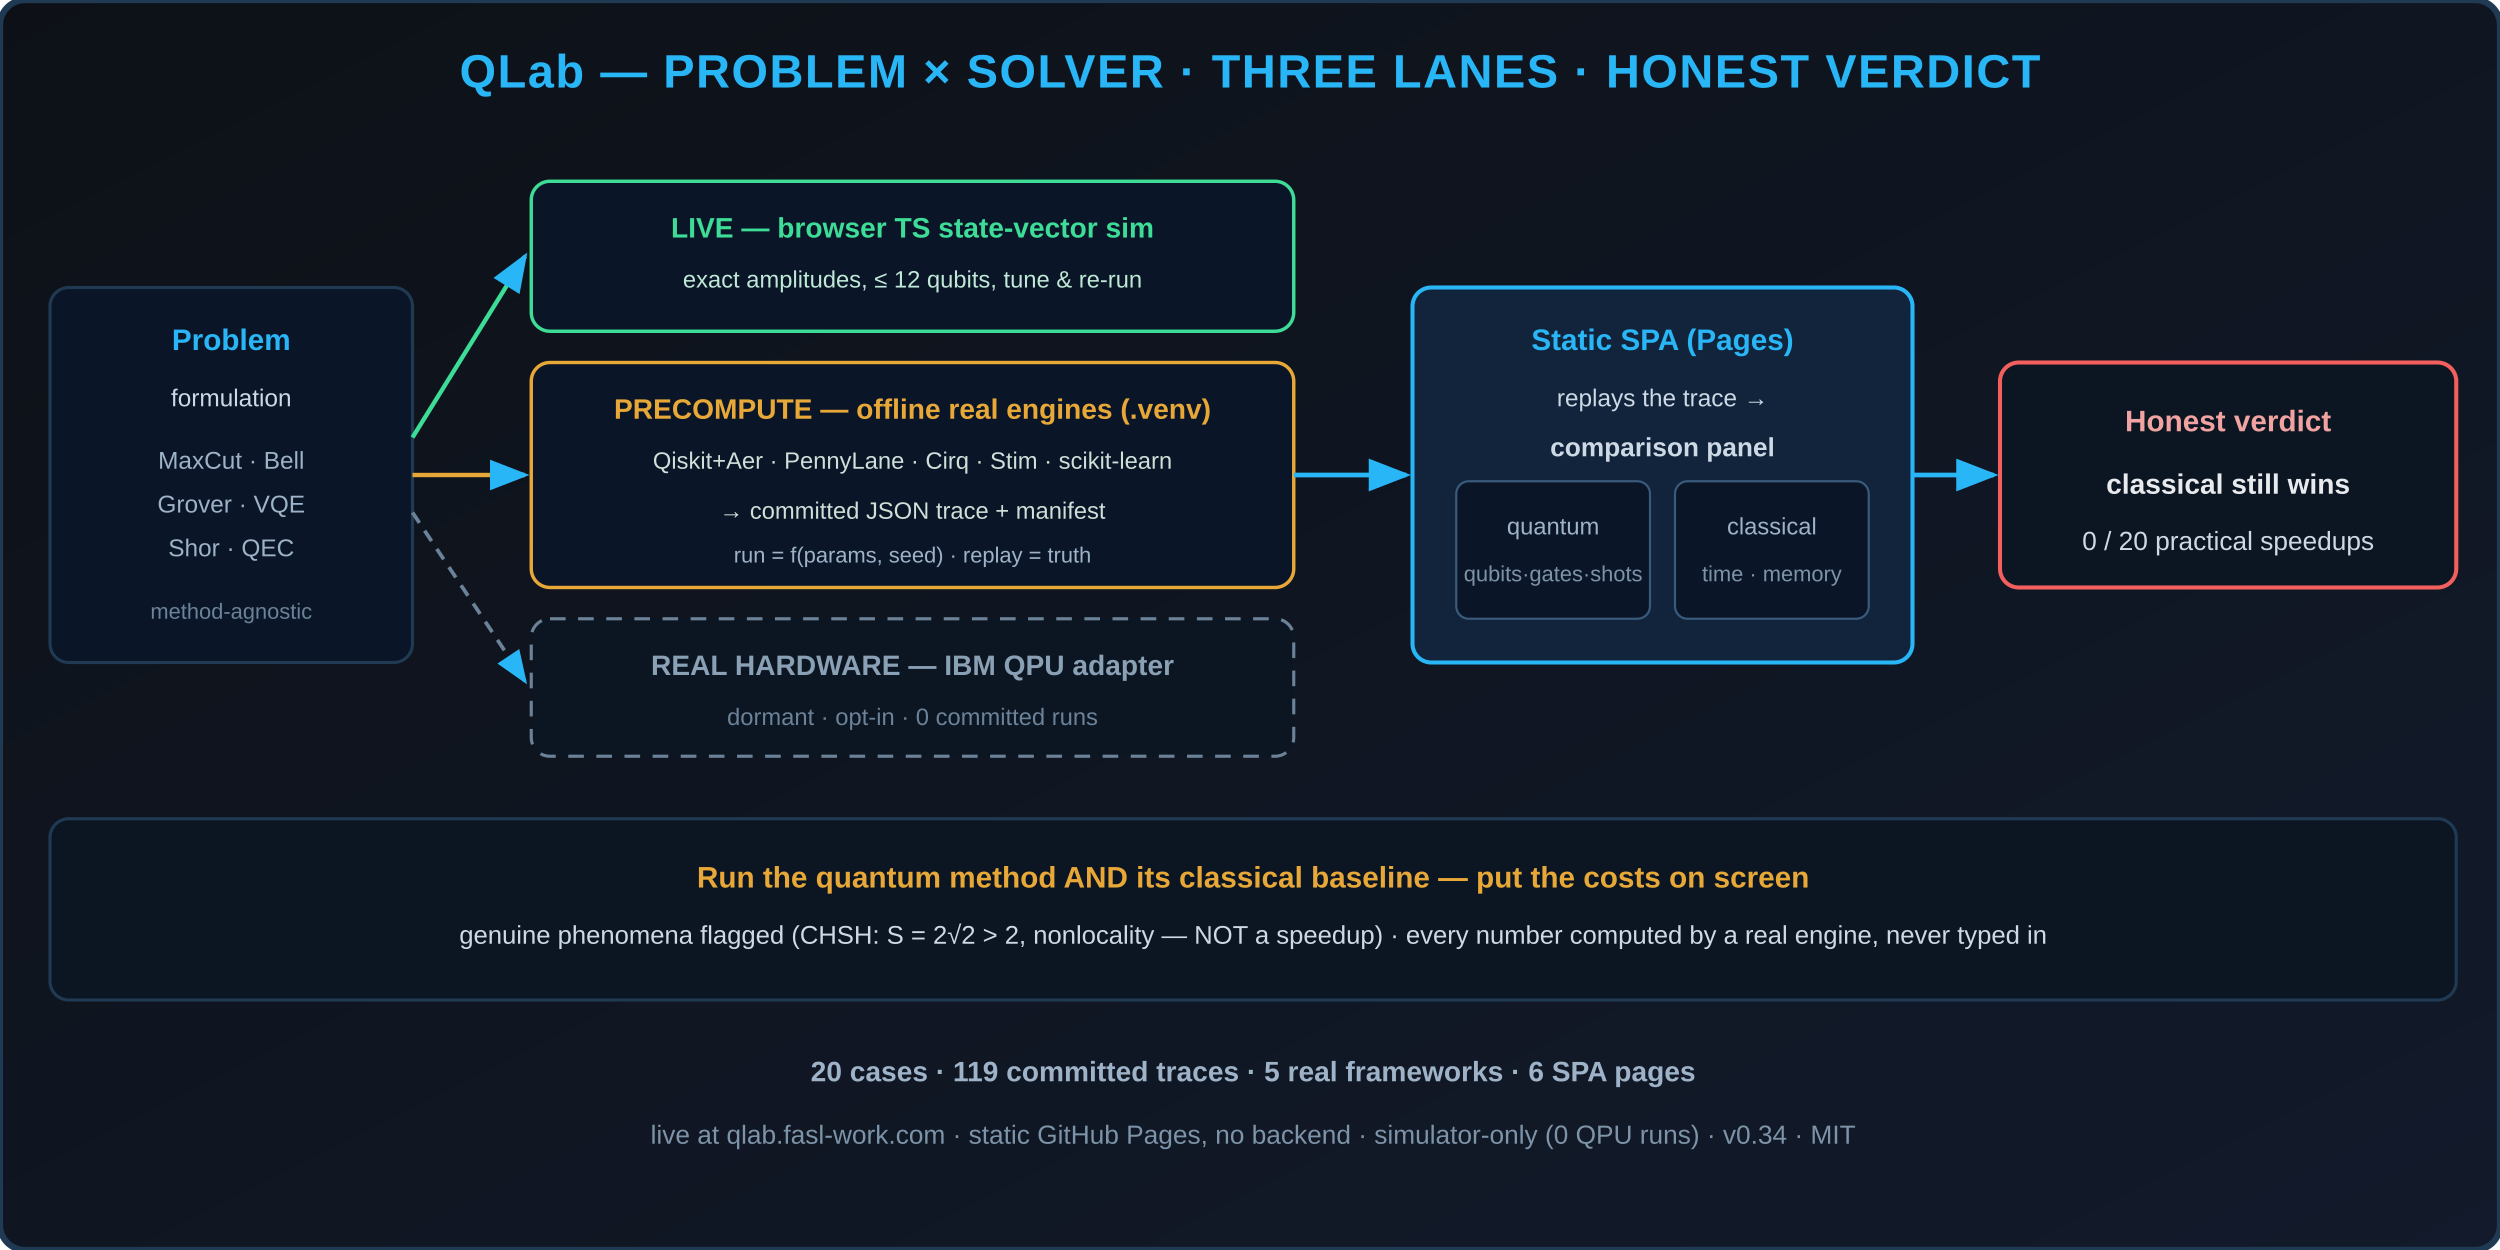
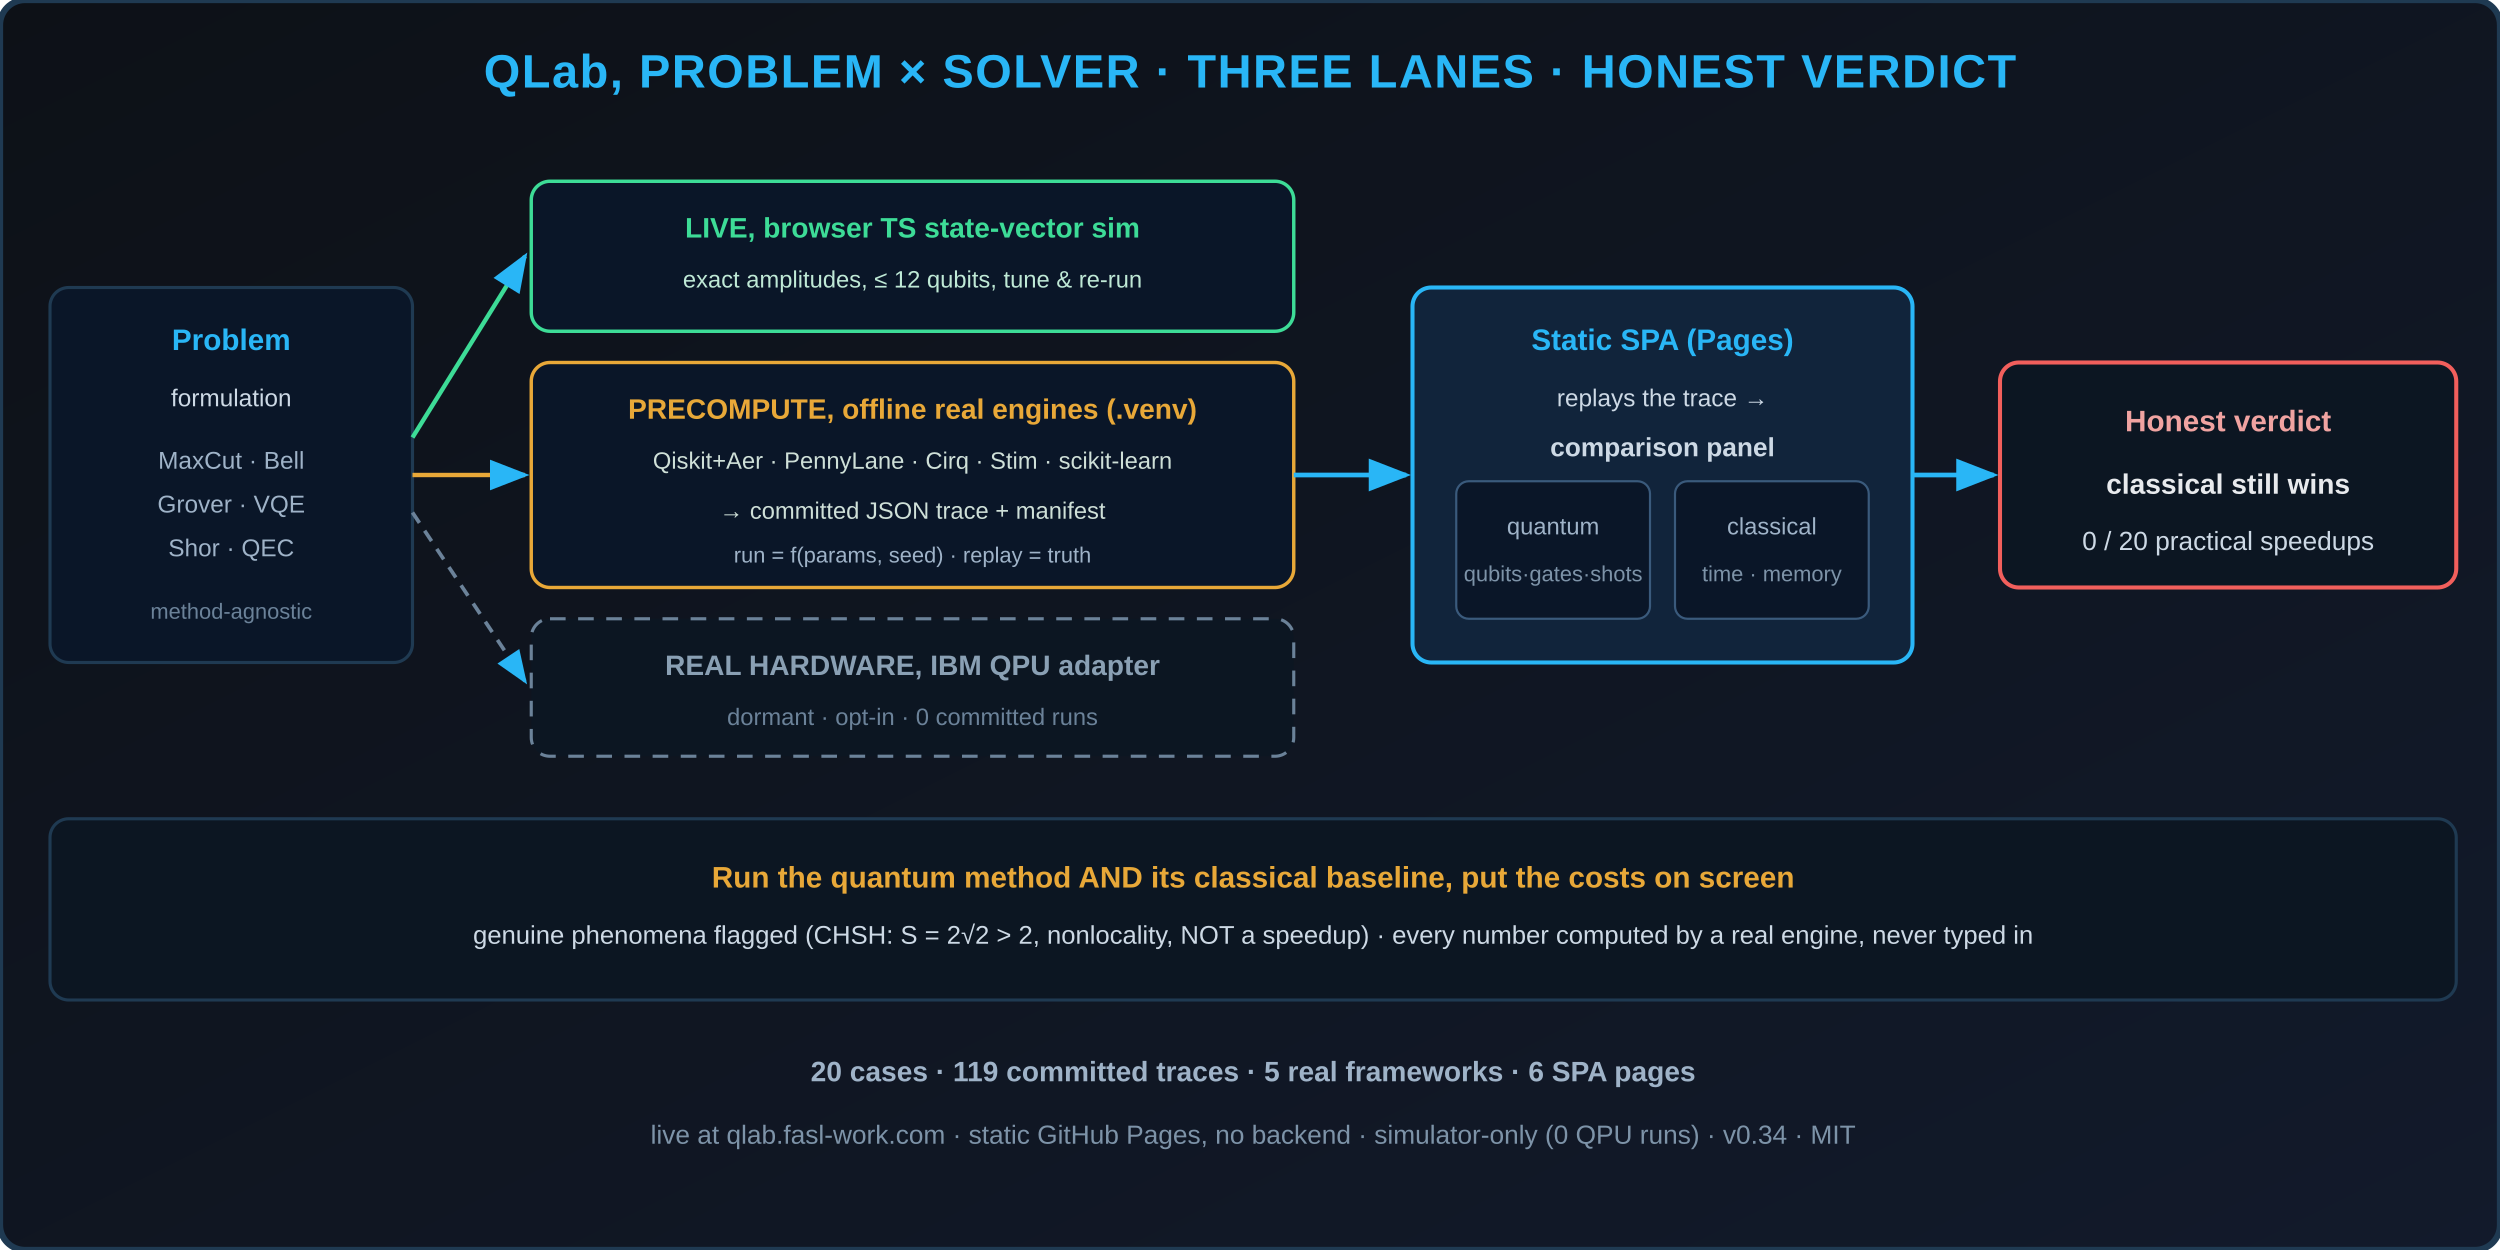
<svg xmlns="http://www.w3.org/2000/svg" viewBox="0 0 800 400" width="800" height="400">
  <defs>
    <linearGradient id="bgQ" x1="0%" y1="0%" x2="100%" y2="100%">
      <stop offset="0%" style="stop-color:#0d1117" />
      <stop offset="100%" style="stop-color:#121a2b" />
    </linearGradient>
    <marker id="arrQ" markerWidth="9" markerHeight="7" refX="8" refY="3.5" orient="auto">
      <polygon points="0 0,9 3.5,0 7" fill="#29B6F6" />
    </marker>
  </defs>
  <rect width="800" height="400" fill="url(#bgQ)" rx="8" />
  <rect x="0" y="0" width="800" height="400" fill="none" stroke="#1f3a52" stroke-width="2" rx="8" />
-   <text x="400" y="28" text-anchor="middle" font-family="Arial,sans-serif" font-size="15" font-weight="bold" fill="#29B6F6" letter-spacing="0.5">QLab — PROBLEM × SOLVER · THREE LANES · HONEST VERDICT</text>
+   <text x="400" y="28" text-anchor="middle" font-family="Arial,sans-serif" font-size="15" font-weight="bold" fill="#29B6F6" letter-spacing="0.5">QLab, PROBLEM × SOLVER · THREE LANES · HONEST VERDICT</text>
  <g font-family="Arial,sans-serif">
    <rect x="16" y="92" width="116" height="120" rx="6" fill="#0a1628" stroke="#1f3a52" />
    <text x="74" y="112" text-anchor="middle" font-size="9.5" font-weight="bold" fill="#29B6F6">Problem</text>
    <text x="74" y="130" text-anchor="middle" font-size="7.8" fill="#cdd9e5">formulation</text>
    <text x="74" y="150" text-anchor="middle" font-size="7.8" fill="#9fb3c8">MaxCut · Bell</text>
    <text x="74" y="164" text-anchor="middle" font-size="7.8" fill="#9fb3c8">Grover · VQE</text>
    <text x="74" y="178" text-anchor="middle" font-size="7.8" fill="#9fb3c8">Shor · QEC</text>
    <text x="74" y="198" text-anchor="middle" font-size="7" fill="#6b8299">method-agnostic</text>
    <rect x="170" y="58" width="244" height="48" rx="6" fill="#0a1628" stroke="#3ddc97" stroke-width="1.1" />
-     <text x="292" y="76" text-anchor="middle" font-size="9" font-weight="bold" fill="#3ddc97">LIVE — browser TS state-vector sim</text>
+     <text x="292" y="76" text-anchor="middle" font-size="9" font-weight="bold" fill="#3ddc97">LIVE, browser TS state-vector sim</text>
    <text x="292" y="92" text-anchor="middle" font-size="7.6" fill="#bfe9d6">exact amplitudes, ≤ 12 qubits, tune &amp; re-run</text>
    <rect x="170" y="116" width="244" height="72" rx="6" fill="#0a1628" stroke="#e8a838" stroke-width="1.1" />
-     <text x="292" y="134" text-anchor="middle" font-size="9" font-weight="bold" fill="#e8a838">PRECOMPUTE — offline real engines (.venv)</text>
+     <text x="292" y="134" text-anchor="middle" font-size="9" font-weight="bold" fill="#e8a838">PRECOMPUTE, offline real engines (.venv)</text>
    <text x="292" y="150" text-anchor="middle" font-size="7.6" fill="#cfe0d8">Qiskit+Aer · PennyLane · Cirq · Stim · scikit-learn</text>
    <text x="292" y="166" text-anchor="middle" font-size="7.6" fill="#cfe0d8">→ committed JSON trace + manifest</text>
    <text x="292" y="180" text-anchor="middle" font-size="7" fill="#9fb3c8">run = f(params, seed) · replay = truth</text>
    <rect x="170" y="198" width="244" height="44" rx="6" fill="#0c1622" stroke="#6b8299" stroke-width="1" stroke-dasharray="5 4" />
-     <text x="292" y="216" text-anchor="middle" font-size="9" font-weight="bold" fill="#8aa0b4">REAL HARDWARE — IBM QPU adapter</text>
+     <text x="292" y="216" text-anchor="middle" font-size="9" font-weight="bold" fill="#8aa0b4">REAL HARDWARE, IBM QPU adapter</text>
    <text x="292" y="232" text-anchor="middle" font-size="7.6" fill="#6b8299">dormant · opt-in · 0 committed runs</text>
    <line x1="132" y1="140" x2="168" y2="82" stroke="#3ddc97" stroke-width="1.4" marker-end="url(#arrQ)" />
    <line x1="132" y1="152" x2="168" y2="152" stroke="#e8a838" stroke-width="1.4" marker-end="url(#arrQ)" />
    <line x1="132" y1="164" x2="168" y2="218" stroke="#6b8299" stroke-width="1.2" stroke-dasharray="4 3" marker-end="url(#arrQ)" />
    <rect x="452" y="92" width="160" height="120" rx="6" fill="#11243b" stroke="#29B6F6" stroke-width="1.3" />
    <text x="532" y="112" text-anchor="middle" font-size="9.5" font-weight="bold" fill="#29B6F6">Static SPA (Pages)</text>
    <text x="532" y="130" text-anchor="middle" font-size="7.8" fill="#cdd9e5">replays the trace →</text>
    <text x="532" y="146" text-anchor="middle" font-size="8.4" font-weight="bold" fill="#cdd9e5">comparison panel</text>
    <rect x="466" y="154" width="62" height="44" rx="4" fill="#0a1628" stroke="#3a5a7c" stroke-width="0.7" />
    <text x="497" y="171" text-anchor="middle" font-size="7.6" fill="#9fb3c8">quantum</text>
    <text x="497" y="186" text-anchor="middle" font-size="7" fill="#7d93a8">qubits·gates·shots</text>
    <rect x="536" y="154" width="62" height="44" rx="4" fill="#0a1628" stroke="#3a5a7c" stroke-width="0.7" />
    <text x="567" y="171" text-anchor="middle" font-size="7.6" fill="#9fb3c8">classical</text>
    <text x="567" y="186" text-anchor="middle" font-size="7" fill="#7d93a8">time · memory</text>
    <rect x="640" y="116" width="146" height="72" rx="6" fill="#0c1622" stroke="#f25f5c" stroke-width="1.3" />
    <text x="713" y="138" text-anchor="middle" font-size="9.5" font-weight="bold" fill="#f0a3a1">Honest verdict</text>
    <text x="713" y="158" text-anchor="middle" font-size="9" font-weight="bold" fill="#E8EAED">classical still wins</text>
    <text x="713" y="176" text-anchor="middle" font-size="8.4" fill="#cdd9e5">0 / 20 practical speedups</text>
    <line x1="414" y1="152" x2="450" y2="152" stroke="#29B6F6" stroke-width="1.5" marker-end="url(#arrQ)" />
    <line x1="612" y1="152" x2="638" y2="152" stroke="#29B6F6" stroke-width="1.5" marker-end="url(#arrQ)" />
    <rect x="16" y="262" width="770" height="58" rx="6" fill="#0c1622" stroke="#1f3a52" />
-     <text x="401" y="284" text-anchor="middle" font-size="9.5" font-weight="bold" fill="#e8a838">Run the quantum method AND its classical baseline — put the costs on screen</text>
-     <text x="401" y="302" text-anchor="middle" font-size="8.2" fill="#cdd9e5">genuine phenomena flagged (CHSH: S = 2√2 &gt; 2, nonlocality — NOT a speedup) · every number computed by a real engine, never typed in</text>
+     <text x="401" y="284" text-anchor="middle" font-size="9.5" font-weight="bold" fill="#e8a838">Run the quantum method AND its classical baseline, put the costs on screen</text>
+     <text x="401" y="302" text-anchor="middle" font-size="8.2" fill="#cdd9e5">genuine phenomena flagged (CHSH: S = 2√2 &gt; 2, nonlocality, NOT a speedup) · every number computed by a real engine, never typed in</text>
    <text x="401" y="346" text-anchor="middle" font-size="9" font-weight="bold" fill="#9fb3c8">20 cases · 119 committed traces · 5 real frameworks · 6 SPA pages</text>
    <text x="401" y="366" text-anchor="middle" font-size="8.4" fill="#7d93a8">live at qlab.fasl-work.com · static GitHub Pages, no backend · simulator-only (0 QPU runs) · v0.34 · MIT</text>
  </g>
</svg>
